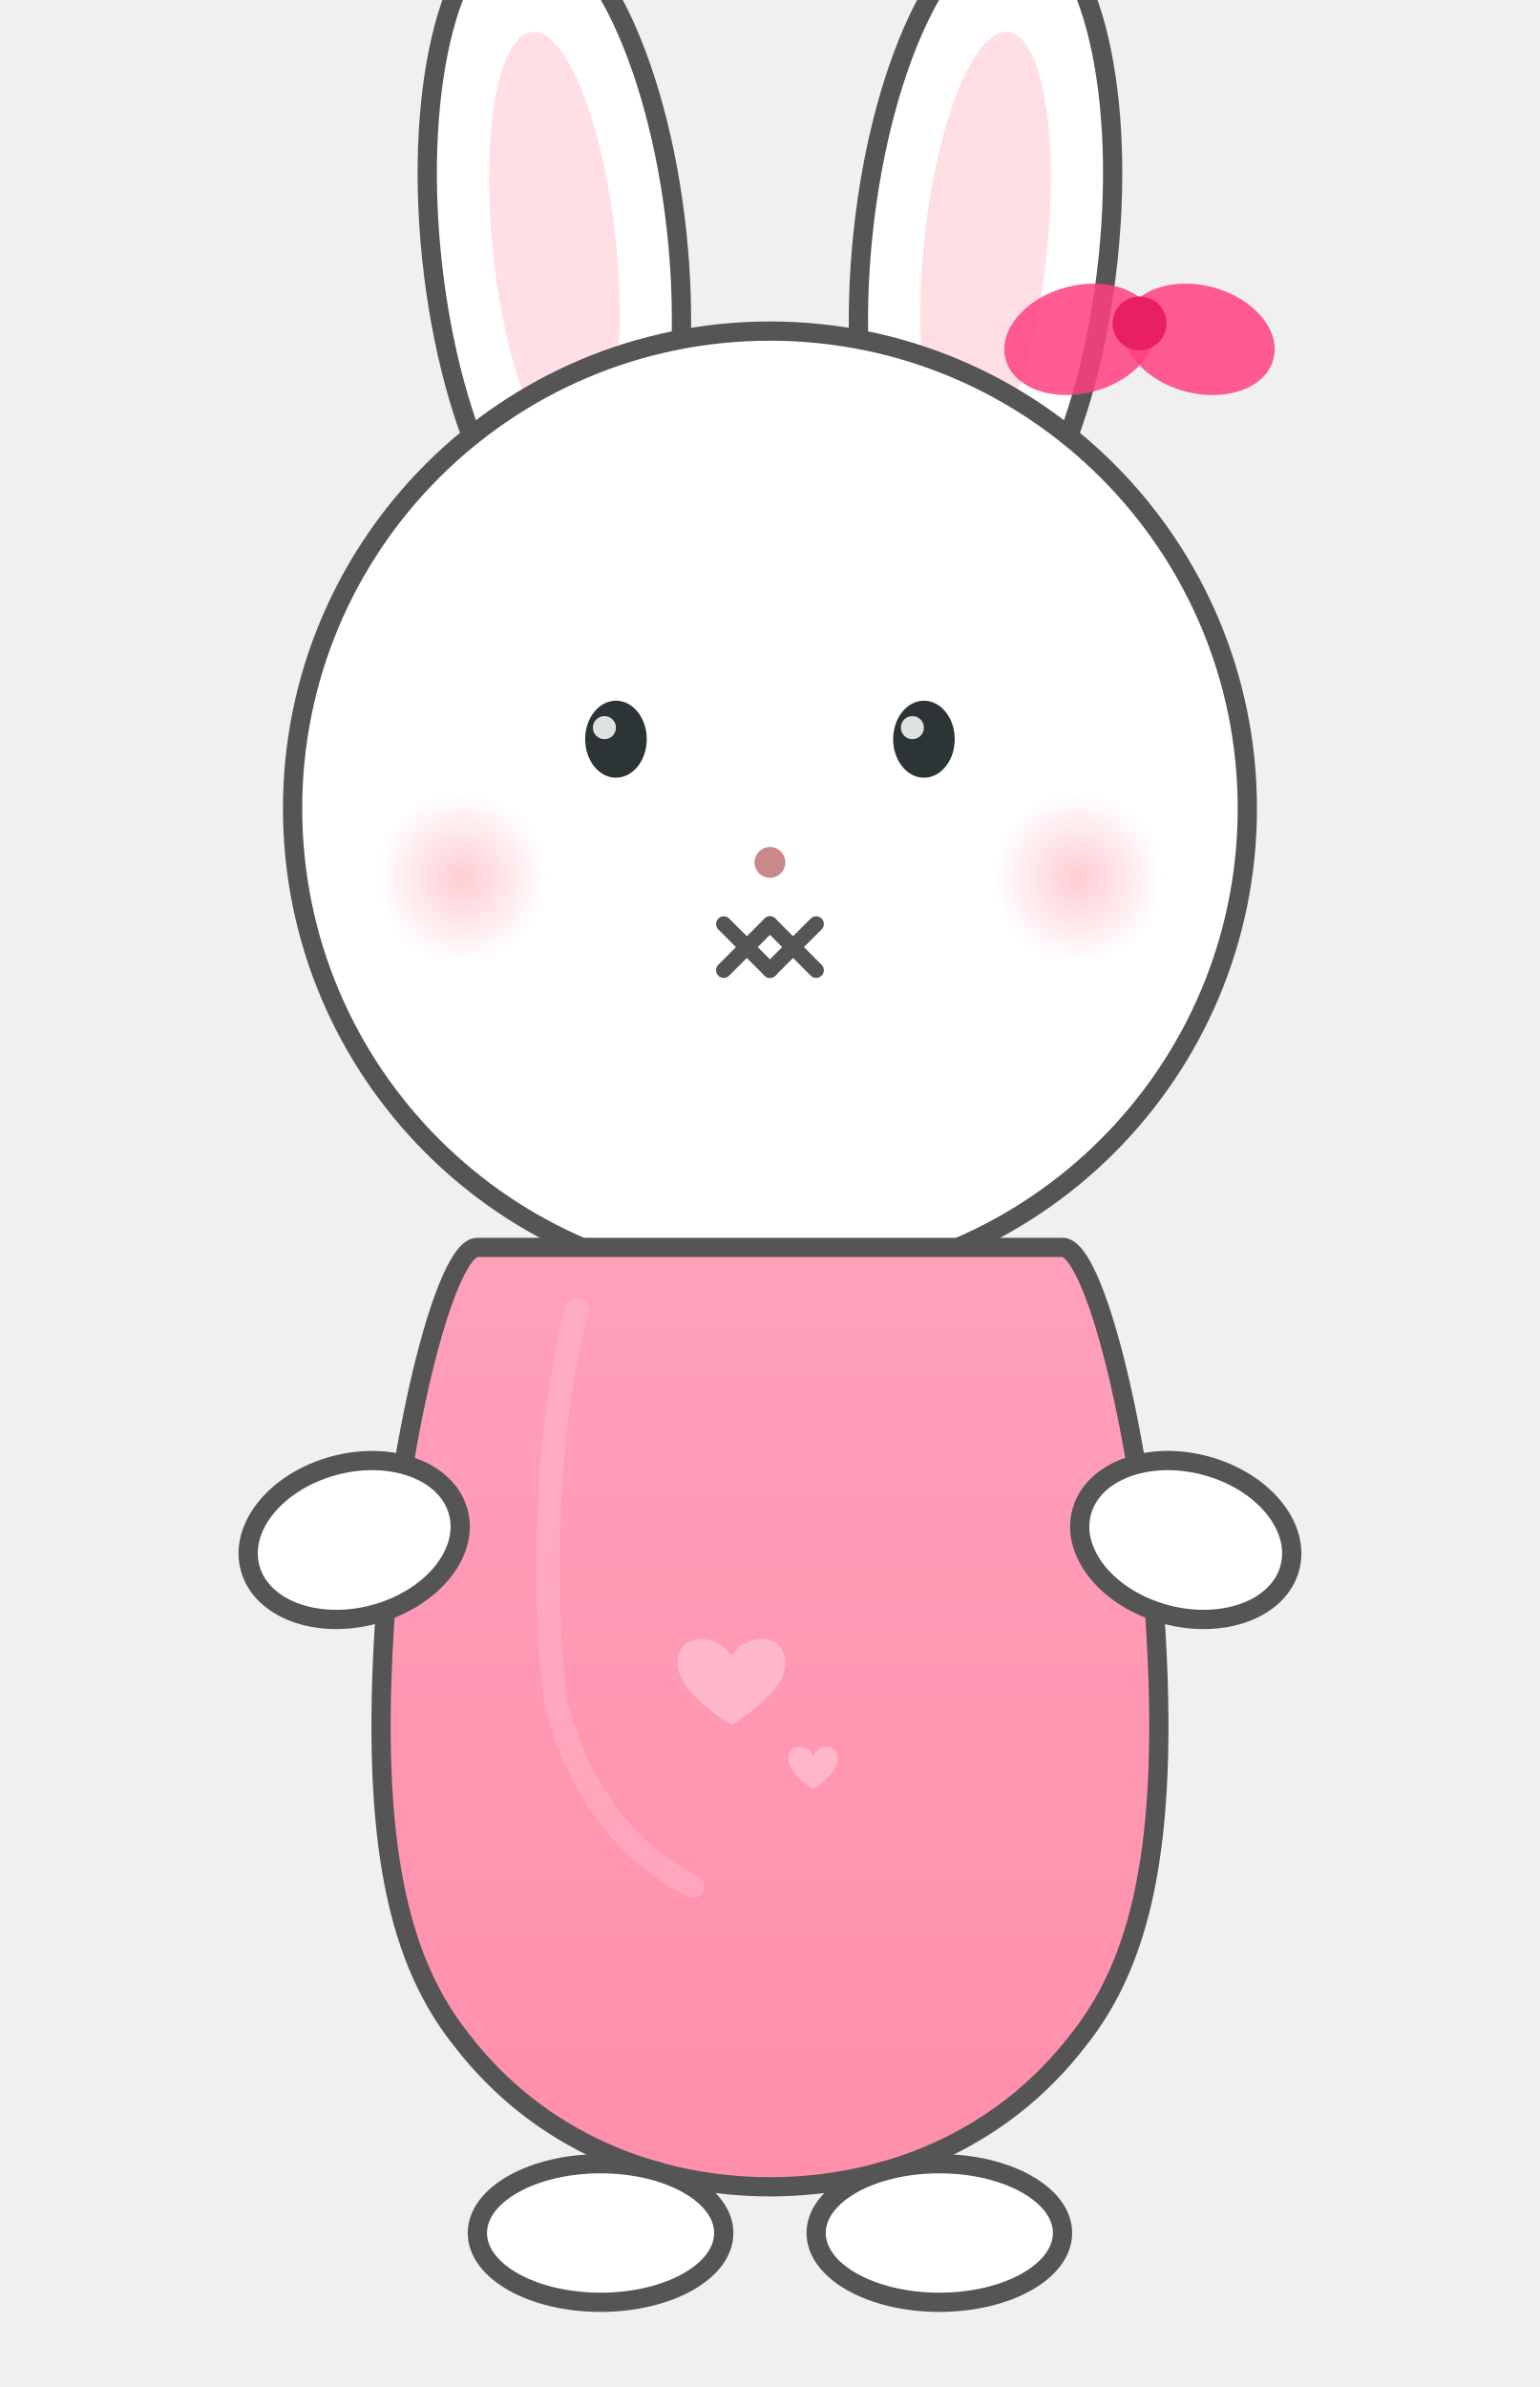
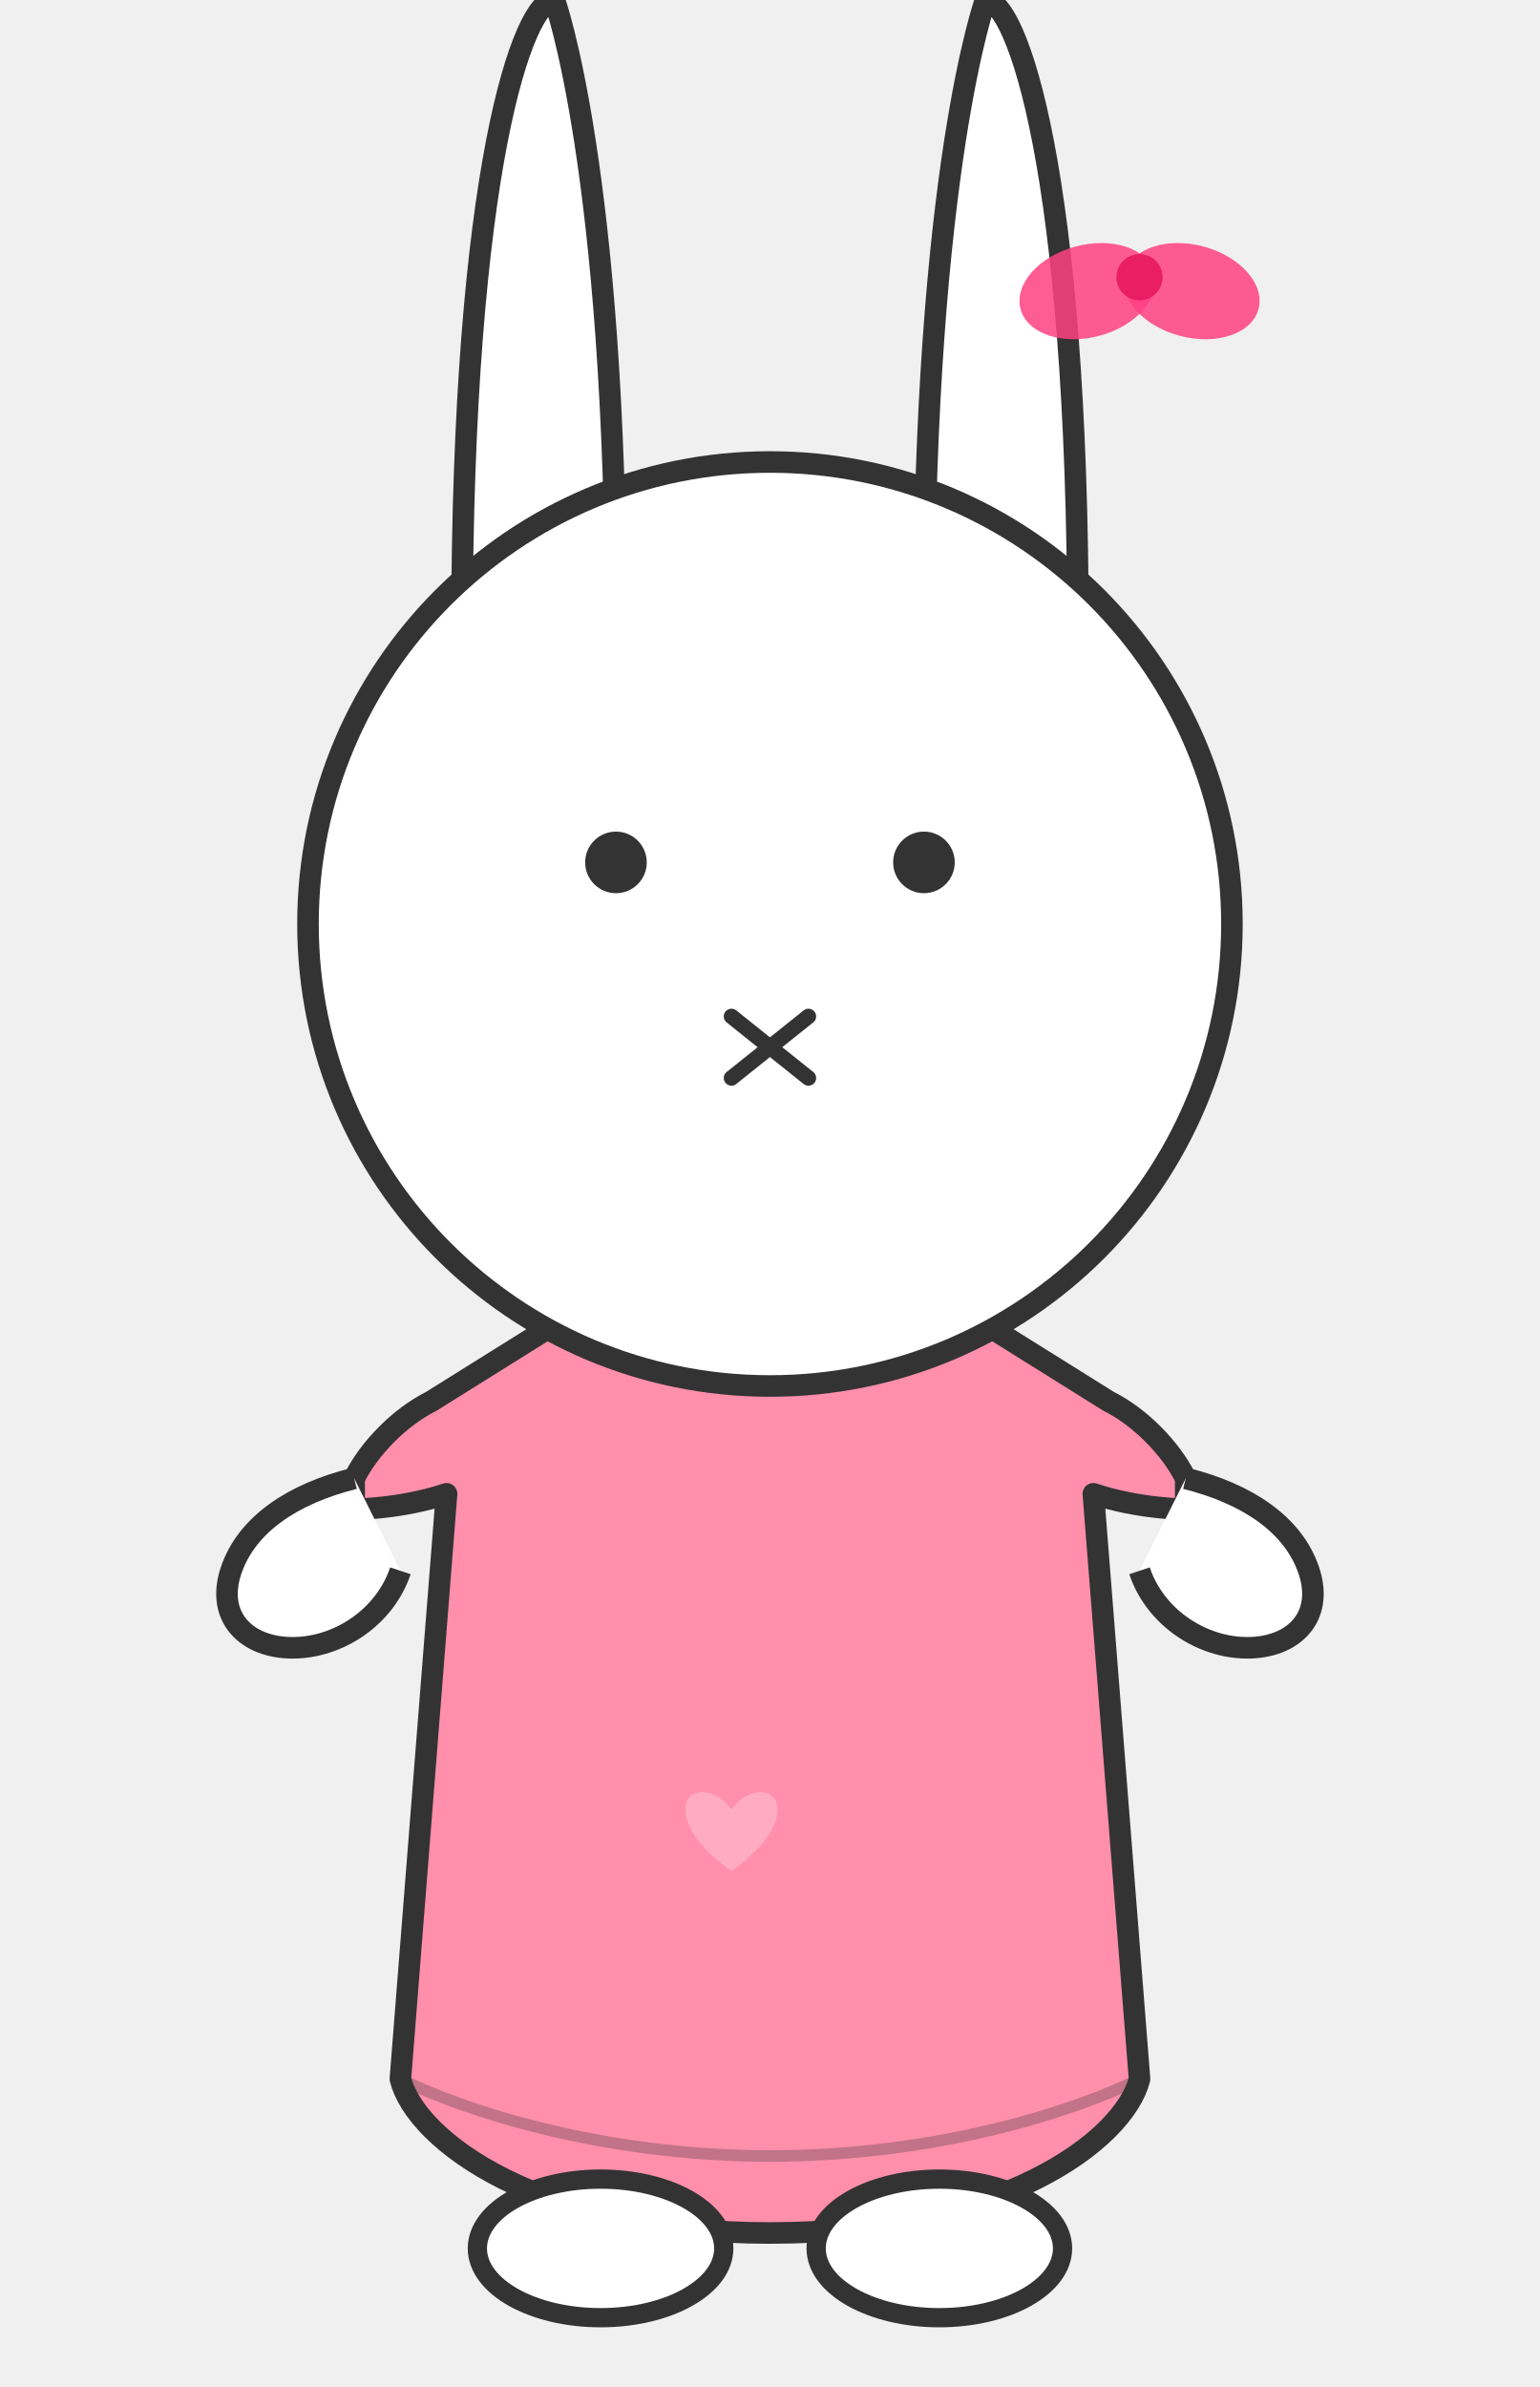
<svg xmlns="http://www.w3.org/2000/svg" viewBox="0 0 200 310">
-   <defs>
-     <radialGradient id="bL" cx="0.5" cy="0.5" r="0.5">
-       <stop offset="0%" stop-color="#FF9AAA" stop-opacity="0.5" />
-       <stop offset="100%" stop-color="#FF9AAA" stop-opacity="0" />
-     </radialGradient>
-     <linearGradient id="dress" x1="0" y1="0" x2="0" y2="1">
-       <stop offset="0%" stop-color="#FFa0bb" />
-       <stop offset="100%" stop-color="#FF8FAB" />
-     </linearGradient>
-   </defs>
-   <ellipse cx="72" cy="32" rx="16" ry="42" fill="#FFF" stroke="#555" stroke-width="2.5" transform="rotate(-6,72,32)" />
-   <ellipse cx="72" cy="32" rx="8" ry="28" fill="#FFD0D9" transform="rotate(-6,72,32)" opacity="0.7" />
-   <ellipse cx="128" cy="32" rx="16" ry="42" fill="#FFF" stroke="#555" stroke-width="2.5" transform="rotate(6,128,32)" />
-   <ellipse cx="128" cy="32" rx="8" ry="28" fill="#FFD0D9" transform="rotate(6,128,32)" opacity="0.7" />
-   <g transform="translate(148,42)">
-     <ellipse cx="-8" cy="0" rx="10" ry="7" fill="#FF4081" opacity="0.85" transform="rotate(-15)" />
-     <ellipse cx="8" cy="0" rx="10" ry="7" fill="#FF4081" opacity="0.85" transform="rotate(15)" />
-     <circle cx="0" cy="0" r="3.5" fill="#E91E63" />
+   <path d="M80,82 C80,22 72,0 72,0 C68,0 60,22 60,82" fill="#FFF" stroke="#333" stroke-width="2.8" stroke-linejoin="round" />
+   <path d="M120,82 C120,22 128,0 128,0 C132,0 140,22 140,82" fill="#FFF" stroke="#333" stroke-width="2.8" stroke-linejoin="round" />
+   <path d="M 78,170 L 72,172 L 56,182 C 52,184 48,188 46,192 L 46,196 C 46,196 52,196 58,194 L 52,270 C 54,278 70,290 100,290 C 130,290 146,278 148,270 L 142,194 C 148,196 154,196 154,196 L 154,192 C 152,188 148,184 144,182 L 128,172 L 122,170 Z" fill="#FF8FAB" stroke="#333" stroke-width="2.8" stroke-linejoin="round" />
+   <path d="M78,170 C85,175 95,177 100,177 C105,177 115,175 122,170" fill="none" stroke="#333" stroke-width="2" stroke-linecap="round" />
+   <g opacity="0.25" fill="#FFF">
+     <path d="M95,235 C93,232 89,232 89,235 C89,239 95,243 95,243 C95,243 101,239 101,235 C101,232 97,232 95,235Z" />
  </g>
-   <circle cx="100" cy="105" r="62" fill="#FFF" stroke="#555" stroke-width="2.5" />
-   <ellipse cx="80" cy="96" rx="4" ry="5" fill="#2D3436" />
-   <circle cx="78.5" cy="94.5" r="1.5" fill="#FFF" opacity="0.85" />
-   <ellipse cx="120" cy="96" rx="4" ry="5" fill="#2D3436" />
-   <circle cx="118.5" cy="94.5" r="1.5" fill="#FFF" opacity="0.85" />
-   <circle cx="60" cy="114" r="11" fill="url(#bL)" />
-   <circle cx="140" cy="114" r="11" fill="url(#bL)" />
-   <circle cx="100" cy="112" r="2" fill="#C9888A" />
-   <line x1="94" y1="120" x2="100" y2="126" stroke="#555" stroke-width="2" stroke-linecap="round" />
-   <line x1="106" y1="120" x2="100" y2="126" stroke="#555" stroke-width="2" stroke-linecap="round" />
-   <line x1="94" y1="126" x2="100" y2="120" stroke="#555" stroke-width="2" stroke-linecap="round" />
-   <line x1="106" y1="126" x2="100" y2="120" stroke="#555" stroke-width="2" stroke-linecap="round" />
-   <path d="M62,162 C58,162 52,185 50,210 C48,240 52,255 60,265 C70,278 85,284 100,284 C115,284 130,278 140,265 C148,255 152,240 150,210 C148,185 142,162 138,162 Z" fill="url(#dress)" stroke="#555" stroke-width="2.5" />
-   <path d="M75,170 C72,180 70,200 72,220 C74,230 80,240 90,245" fill="none" stroke="#FFF" stroke-width="3" opacity="0.15" stroke-linecap="round" />
-   <g opacity="0.3" fill="#FFF">
-     <path d="M95,215 C93,212 88,212 88,216 C88,220 95,224 95,224 C95,224 102,220 102,216 C102,212 97,212 95,215Z" />
-     <path d="M110,245 C109,243 106,243 106,245.5 C106,248 110,250.5 110,250.5 C110,250.5 114,248 114,245.5 C114,243 111,243 110,245Z" transform="scale(0.8) translate(22,40)" />
+   <path d="M46,192 C38,194 32,198 30,204 C28,210 32,214 38,214 C44,214 50,210 52,204" fill="#FFF" stroke="#333" stroke-width="2.8" stroke-linejoin="round" />
+   <path d="M154,192 C162,194 168,198 170,204 C172,210 168,214 162,214 C156,214 150,210 148,204" fill="#FFF" stroke="#333" stroke-width="2.8" stroke-linejoin="round" />
+   <path d="M52,270 C60,274 78,280 100,280 C122,280 140,274 148,270" fill="none" stroke="#333" stroke-width="1.5" opacity="0.3" />
+   <ellipse cx="78" cy="292" rx="16" ry="9" fill="#FFF" stroke="#333" stroke-width="2.5" />
+   <ellipse cx="122" cy="292" rx="16" ry="9" fill="#FFF" stroke="#333" stroke-width="2.5" />
+   <circle cx="100" cy="120" r="60" fill="#FFF" stroke="#333" stroke-width="2.8" />
+   <circle cx="80" cy="112" r="4" fill="#333" />
+   <circle cx="120" cy="112" r="4" fill="#333" />
+   <line x1="95" y1="132" x2="105" y2="140" stroke="#333" stroke-width="2" stroke-linecap="round" />
+   <line x1="105" y1="132" x2="95" y2="140" stroke="#333" stroke-width="2" stroke-linecap="round" />
+   <g transform="translate(148,36)">
+     <ellipse cx="-7" cy="0" rx="9" ry="6" fill="#FF4081" opacity="0.85" transform="rotate(-15)" />
+     <ellipse cx="7" cy="0" rx="9" ry="6" fill="#FF4081" opacity="0.85" transform="rotate(15)" />
+     <circle cx="0" cy="0" r="3" fill="#E91E63" />
  </g>
-   <ellipse cx="46" cy="200" rx="14" ry="10" fill="#FFF" stroke="#555" stroke-width="2.5" transform="rotate(-15,46,200)" />
-   <ellipse cx="154" cy="200" rx="14" ry="10" fill="#FFF" stroke="#555" stroke-width="2.5" transform="rotate(15,154,200)" />
-   <ellipse cx="78" cy="290" rx="16" ry="9" fill="#FFF" stroke="#555" stroke-width="2.5" />
-   <ellipse cx="122" cy="290" rx="16" ry="9" fill="#FFF" stroke="#555" stroke-width="2.5" />
</svg>
